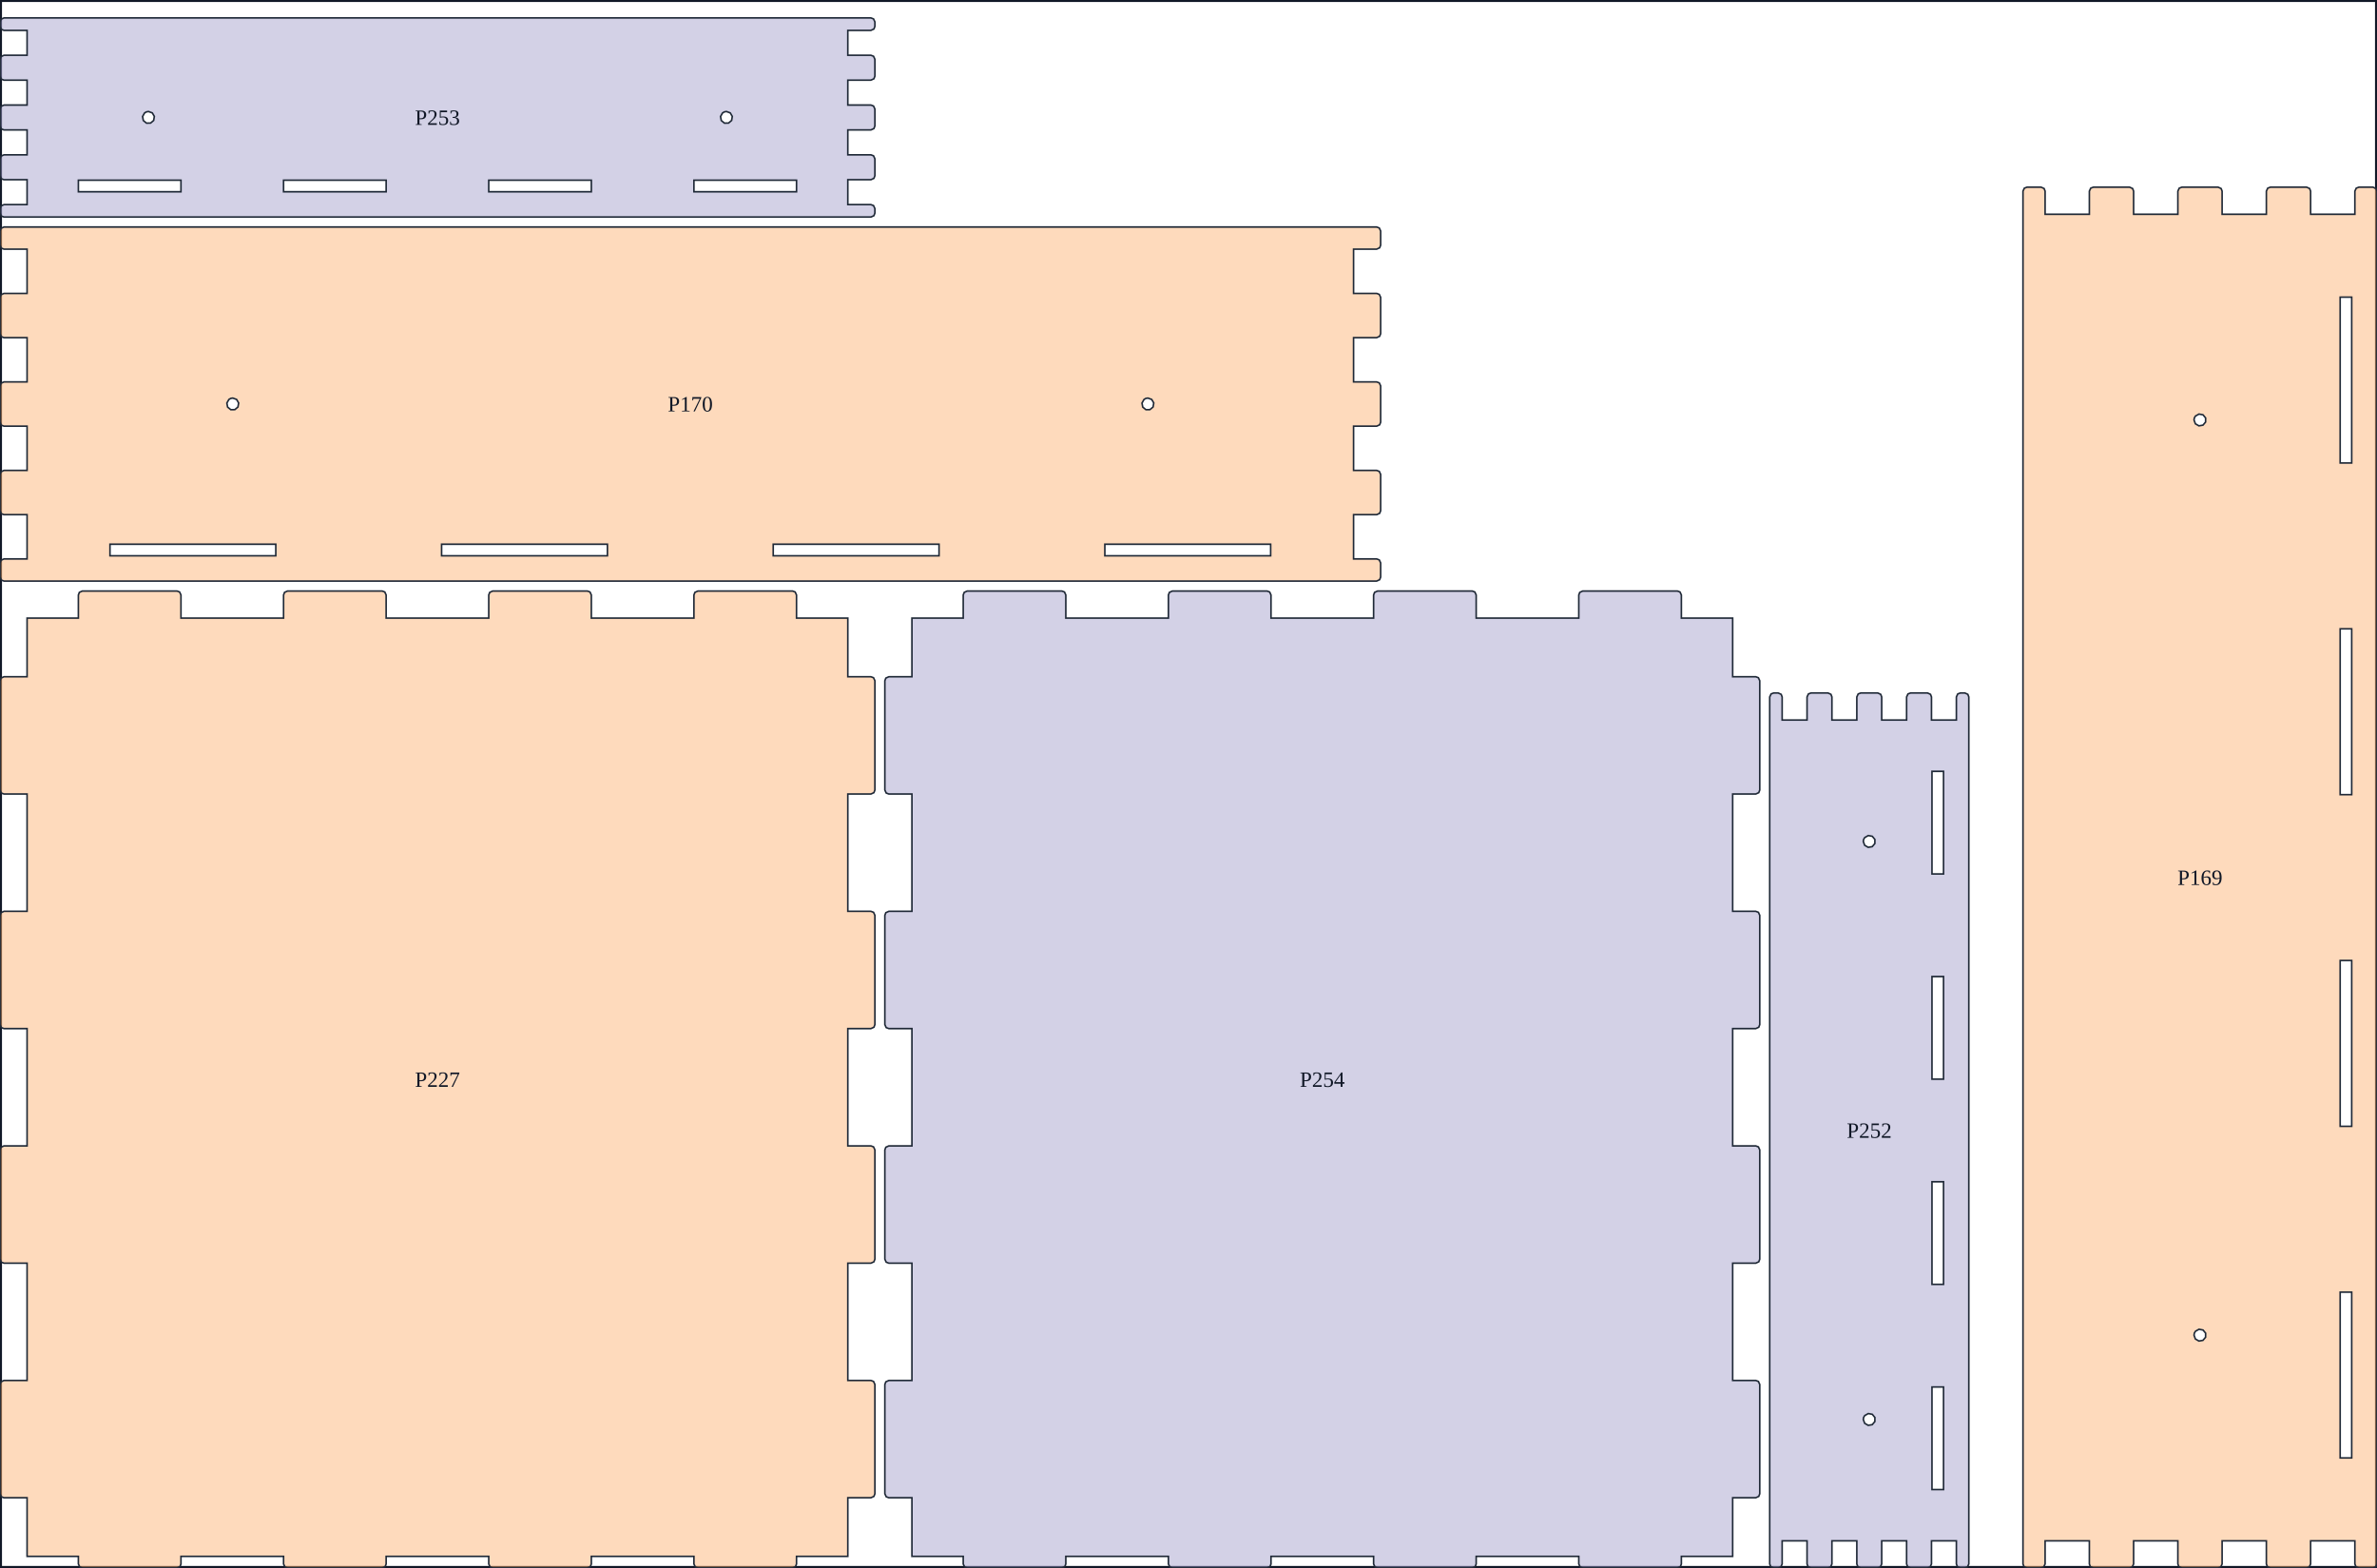
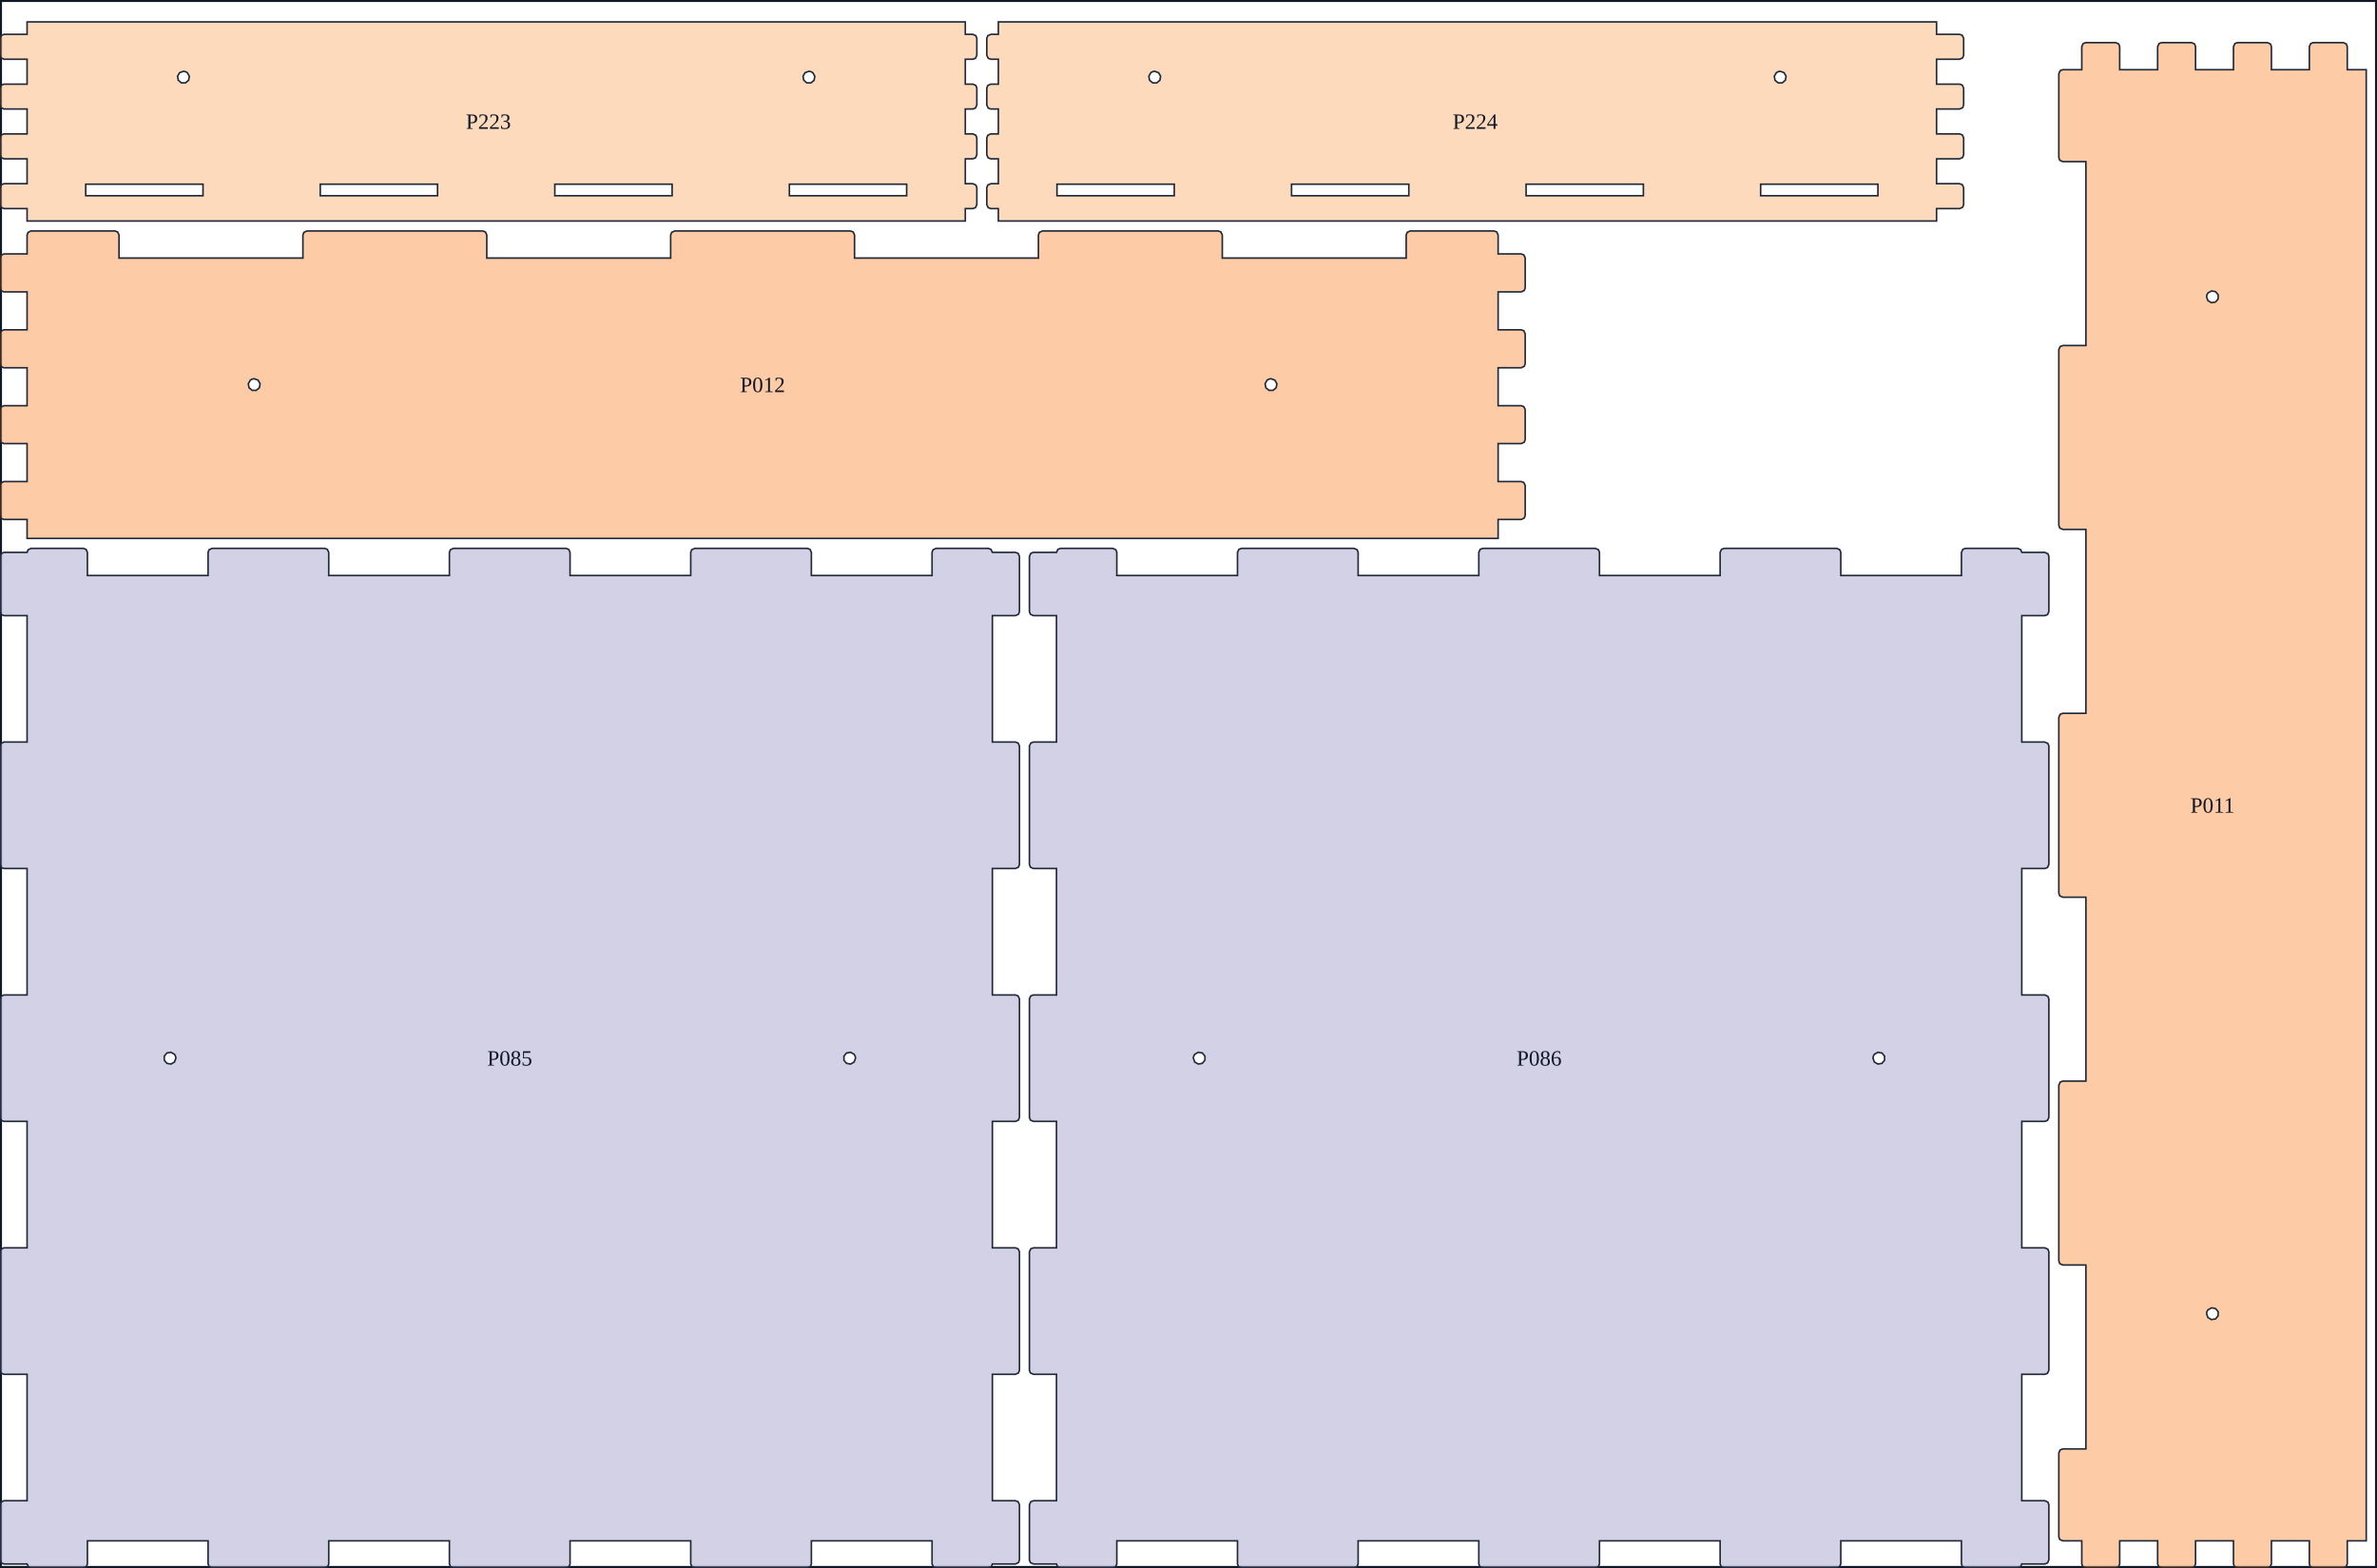
<svg xmlns="http://www.w3.org/2000/svg" width="1193.8mm" height="787.4mm" viewBox="0 0 1193.8 787.4">
  <rect width="1193.8" height="787.4" fill="white" stroke="#111827" stroke-width="2" />
  <g transform="translate(0 787.4) scale(1 -1)">
-     <path d="M 348.512 477.000 L 296.987 477.000 L 296.987 488.600 L 296.303 490.106 L 294.987 490.600 L 247.462 490.600 L 245.956 489.916 L 245.462 488.600 L 245.462 477.000 L 193.937 477.000 L 193.937 488.600 L 193.253 490.106 L 191.937 490.600 L 144.412 490.600 L 142.906 489.916 L 142.412 488.600 L 142.412 477.000 L 90.887 477.000 L 90.887 488.600 L 90.203 490.106 L 88.887 490.600 L 41.362 490.600 L 39.856 489.916 L 39.362 488.600 L 39.362 477.000 L 13.600 477.000 L 13.600 447.550 L 2.000 447.550 L 0.494 446.866 L 0.000 445.550 L 0.000 390.650 L 0.684 389.144 L 2.000 388.650 L 13.600 388.650 L 13.600 329.750 L 2.000 329.750 L 0.494 329.066 L 0.000 327.750 L 0.000 272.850 L 0.684 271.344 L 2.000 270.850 L 13.600 270.850 L 13.600 211.950 L 2.000 211.950 L 0.494 211.266 L 0.000 209.950 L 0.000 155.050 L 0.684 153.544 L 2.000 153.050 L 13.600 153.050 L 13.600 94.150 L 2.000 94.150 L 0.494 93.466 L 0.000 92.150 L 0.000 37.250 L 0.684 35.744 L 2.000 35.250 L 13.600 35.250 L 13.600 5.800 L 39.362 5.800 L 39.362 2.000 L 40.047 0.494 L 41.362 0.000 L 88.887 0.000 L 90.394 0.684 L 90.887 2.000 L 90.887 5.800 L 142.412 5.800 L 142.412 2.000 L 143.097 0.494 L 144.412 0.000 L 191.937 0.000 L 193.444 0.684 L 193.937 2.000 L 193.937 5.800 L 245.462 5.800 L 245.462 2.000 L 246.147 0.494 L 247.462 0.000 L 294.987 0.000 L 296.494 0.684 L 296.987 2.000 L 296.987 5.800 L 348.512 5.800 L 348.512 2.000 L 349.197 0.494 L 350.512 0.000 L 398.037 0.000 L 399.544 0.684 L 400.037 2.000 L 400.037 5.800 L 425.800 5.800 L 425.800 35.250 L 437.400 35.250 L 438.906 35.934 L 439.400 37.250 L 439.400 92.150 L 438.716 93.656 L 437.400 94.150 L 425.800 94.150 L 425.800 153.050 L 437.400 153.050 L 438.906 153.734 L 439.400 155.050 L 439.400 209.950 L 438.716 211.456 L 437.400 211.950 L 425.800 211.950 L 425.800 270.850 L 437.400 270.850 L 438.906 271.534 L 439.400 272.850 L 439.400 327.750 L 438.716 329.256 L 437.400 329.750 L 425.800 329.750 L 425.800 388.650 L 437.400 388.650 L 438.906 389.334 L 439.400 390.650 L 439.400 445.550 L 438.716 447.056 L 437.400 447.550 L 425.800 447.550 L 425.800 477.000 L 400.037 477.000 L 400.037 488.600 L 399.353 490.106 L 398.037 490.600 L 350.512 490.600 L 349.006 489.916 L 348.512 488.600 L 348.512 477.000 Z" fill="#fdae6b" fill-opacity="0.45" fill-rule="evenodd" stroke="#1f2937" stroke-width="0.8" />
-     <path d="M 792.912 477.000 L 741.387 477.000 L 741.387 488.600 L 740.703 490.106 L 739.387 490.600 L 691.862 490.600 L 690.356 489.916 L 689.862 488.600 L 689.862 477.000 L 638.337 477.000 L 638.337 488.600 L 637.653 490.106 L 636.337 490.600 L 588.812 490.600 L 587.306 489.916 L 586.812 488.600 L 586.812 477.000 L 535.287 477.000 L 535.287 488.600 L 534.603 490.106 L 533.287 490.600 L 485.762 490.600 L 484.256 489.916 L 483.762 488.600 L 483.762 477.000 L 458.000 477.000 L 458.000 447.550 L 446.400 447.550 L 444.894 446.866 L 444.400 445.550 L 444.400 390.650 L 445.084 389.144 L 446.400 388.650 L 458.000 388.650 L 458.000 329.750 L 446.400 329.750 L 444.894 329.066 L 444.400 327.750 L 444.400 272.850 L 445.084 271.344 L 446.400 270.850 L 458.000 270.850 L 458.000 211.950 L 446.400 211.950 L 444.894 211.266 L 444.400 209.950 L 444.400 155.050 L 445.084 153.544 L 446.400 153.050 L 458.000 153.050 L 458.000 94.150 L 446.400 94.150 L 444.894 93.466 L 444.400 92.150 L 444.400 37.250 L 445.084 35.744 L 446.400 35.250 L 458.000 35.250 L 458.000 5.800 L 483.762 5.800 L 483.762 2.000 L 484.447 0.494 L 485.762 0.000 L 533.287 0.000 L 534.794 0.684 L 535.287 2.000 L 535.287 5.800 L 586.812 5.800 L 586.812 2.000 L 587.497 0.494 L 588.812 0.000 L 636.337 0.000 L 637.844 0.684 L 638.337 2.000 L 638.337 5.800 L 689.862 5.800 L 689.862 2.000 L 690.547 0.494 L 691.862 0.000 L 739.387 0.000 L 740.894 0.684 L 741.387 2.000 L 741.387 5.800 L 792.912 5.800 L 792.912 2.000 L 793.597 0.494 L 794.912 0.000 L 842.437 0.000 L 843.944 0.684 L 844.437 2.000 L 844.437 5.800 L 870.200 5.800 L 870.200 35.250 L 881.800 35.250 L 883.306 35.934 L 883.800 37.250 L 883.800 92.150 L 883.116 93.656 L 881.800 94.150 L 870.200 94.150 L 870.200 153.050 L 881.800 153.050 L 883.306 153.734 L 883.800 155.050 L 883.800 209.950 L 883.116 211.456 L 881.800 211.950 L 870.200 211.950 L 870.200 270.850 L 881.800 270.850 L 883.306 271.534 L 883.800 272.850 L 883.800 327.750 L 883.116 329.256 L 881.800 329.750 L 870.200 329.750 L 870.200 388.650 L 881.800 388.650 L 883.306 389.334 L 883.800 390.650 L 883.800 445.550 L 883.116 447.056 L 881.800 447.550 L 870.200 447.550 L 870.200 477.000 L 844.437 477.000 L 844.437 488.600 L 843.753 490.106 L 842.437 490.600 L 794.912 490.600 L 793.406 489.916 L 792.912 488.600 L 792.912 477.000 Z" fill="#9e9ac8" fill-opacity="0.45" fill-rule="evenodd" stroke="#1f2937" stroke-width="0.8" />
-     <path d="M 1184.688 693.400 L 1191.800 693.400 L 1193.376 692.631 L 1193.800 691.400 L 1193.800 2.000 L 1193.116 0.494 L 1191.800 0.000 L 1184.687 0.000 L 1183.181 0.684 L 1182.687 2.000 L 1182.687 13.600 L 1160.462 13.600 L 1160.462 2.000 L 1159.778 0.494 L 1158.462 0.000 L 1140.237 0.000 L 1138.731 0.684 L 1138.237 2.000 L 1138.237 13.600 L 1116.012 13.600 L 1116.012 2.000 L 1115.328 0.494 L 1114.012 0.000 L 1095.787 0.000 L 1094.281 0.684 L 1093.787 2.000 L 1093.787 13.600 L 1071.562 13.600 L 1071.562 2.000 L 1070.878 0.494 L 1069.562 0.000 L 1051.337 0.000 L 1049.831 0.684 L 1049.337 2.000 L 1049.337 13.600 L 1027.112 13.600 L 1027.112 2.000 L 1026.428 0.494 L 1025.112 0.000 L 1018.000 0.000 L 1016.494 0.684 L 1016.000 2.000 L 1016.000 691.400 L 1016.684 692.906 L 1018.000 693.400 L 1025.112 693.400 L 1026.619 692.716 L 1027.112 691.400 L 1027.112 679.800 L 1049.337 679.800 L 1049.337 691.400 L 1050.022 692.906 L 1051.337 693.400 L 1069.562 693.400 L 1071.069 692.716 L 1071.562 691.400 L 1071.562 679.800 L 1093.787 679.800 L 1093.787 691.400 L 1094.472 692.906 L 1095.787 693.400 L 1114.012 693.400 L 1115.519 692.716 L 1116.012 691.400 L 1116.012 679.800 L 1138.237 679.800 L 1138.237 691.400 L 1138.922 692.906 L 1140.237 693.400 L 1158.462 693.400 L 1159.969 692.716 L 1160.462 691.400 L 1160.462 679.800 L 1182.688 679.800 L 1182.688 691.400 L 1183.372 692.906 L 1184.688 693.400 Z M 1175.300 138.512 L 1175.300 55.237 L 1181.100 55.237 L 1181.100 138.512 L 1175.300 138.512 Z M 1175.300 305.062 L 1175.300 221.787 L 1181.100 221.787 L 1181.100 305.062 L 1175.300 305.062 Z M 1101.900 116.900 L 1102.598 114.976 L 1104.368 113.947 L 1106.386 114.294 L 1107.712 115.853 L 1107.728 117.900 L 1106.428 119.482 L 1104.417 119.861 L 1102.630 118.862 L 1102.088 117.947 L 1101.900 116.900 Z M 1175.300 471.612 L 1175.300 388.337 L 1181.100 388.337 L 1181.100 471.612 L 1175.300 471.612 Z M 1175.300 638.162 L 1175.300 554.887 L 1181.100 554.887 L 1181.100 638.162 L 1175.300 638.162 Z M 1101.900 576.500 L 1102.598 574.576 L 1104.368 573.547 L 1106.386 573.894 L 1107.712 575.453 L 1107.728 577.500 L 1106.428 579.082 L 1104.417 579.461 L 1102.630 578.462 L 1102.088 577.547 L 1101.900 576.500 Z" fill="#fdae6b" fill-opacity="0.45" fill-rule="evenodd" stroke="#1f2937" stroke-width="0.8" />
-     <path d="M 2.000 528.938 L 13.600 528.938 L 13.600 506.713 L 2.000 506.713 L 0.494 506.028 L 0.000 504.713 L 0.000 497.600 L 0.684 496.094 L 2.000 495.600 L 691.400 495.600 L 692.906 496.284 L 693.400 497.600 L 693.400 504.713 L 692.716 506.219 L 691.400 506.713 L 679.800 506.713 L 679.800 528.938 L 691.400 528.938 L 692.906 529.622 L 693.400 530.938 L 693.400 549.163 L 692.716 550.669 L 691.400 551.163 L 679.800 551.163 L 679.800 573.388 L 691.400 573.388 L 692.906 574.072 L 693.400 575.388 L 693.400 593.612 L 692.716 595.119 L 691.400 595.613 L 679.800 595.613 L 679.800 617.838 L 691.400 617.838 L 692.906 618.522 L 693.400 619.838 L 693.400 638.062 L 692.716 639.569 L 691.400 640.063 L 679.800 640.062 L 679.800 662.288 L 691.400 662.288 L 692.906 662.972 L 693.400 664.288 L 693.400 671.400 L 692.716 672.906 L 691.400 673.400 L 2.000 673.400 L 0.494 672.716 L 0.000 671.400 L 0.000 664.288 L 0.684 662.781 L 2.000 662.288 L 13.600 662.288 L 13.600 640.062 L 2.000 640.062 L 0.494 639.378 L 0.000 638.062 L 0.000 619.838 L 0.684 618.331 L 2.000 617.838 L 13.600 617.838 L 13.600 595.613 L 2.000 595.612 L 0.494 594.928 L 0.000 593.612 L 0.000 575.388 L 0.684 573.881 L 2.000 573.388 L 13.600 573.388 L 13.600 551.163 L 2.000 551.163 L 0.494 550.478 L 0.000 549.163 L 0.000 530.938 L 0.684 529.431 L 2.000 528.938 Z M 638.162 508.300 L 554.888 508.300 L 554.888 514.100 L 638.162 514.100 L 638.162 508.300 Z M 471.612 508.300 L 388.337 508.300 L 388.337 514.100 L 471.612 514.100 L 471.612 508.300 Z M 576.500 587.500 L 578.424 586.802 L 579.453 585.032 L 579.106 583.014 L 577.547 581.688 L 575.500 581.672 L 573.918 582.972 L 573.539 584.983 L 574.538 586.770 L 575.453 587.312 L 576.500 587.500 Z M 305.062 508.300 L 221.788 508.300 L 221.788 514.100 L 305.062 514.100 L 305.062 508.300 Z M 138.513 508.300 L 55.238 508.300 L 55.238 514.100 L 138.513 514.100 L 138.513 508.300 Z M 116.900 587.500 L 118.824 586.802 L 119.853 585.032 L 119.506 583.014 L 117.947 581.688 L 115.900 581.672 L 114.318 582.972 L 113.939 584.983 L 114.938 586.770 L 115.853 587.312 L 116.900 587.500 Z" fill="#fdae6b" fill-opacity="0.45" fill-rule="evenodd" stroke="#1f2937" stroke-width="0.8" />
-     <path d="M 986.800 0.000 L 984.550 0.000 L 983.044 0.684 L 982.550 2.000 L 982.550 13.600 L 970.050 13.600 L 970.050 2.000 L 969.366 0.494 L 968.050 0.000 L 959.550 0.000 L 958.044 0.684 L 957.550 2.000 L 957.550 13.600 L 945.050 13.600 L 945.050 2.000 L 944.366 0.494 L 943.050 0.000 L 934.550 0.000 L 933.044 0.684 L 932.550 2.000 L 932.550 13.600 L 920.050 13.600 L 920.050 2.000 L 919.366 0.494 L 918.050 0.000 L 909.550 0.000 L 908.044 0.684 L 907.550 2.000 L 907.550 13.600 L 895.050 13.600 L 895.050 2.000 L 894.366 0.494 L 893.050 0.000 L 890.800 0.000 L 889.294 0.684 L 888.800 2.000 L 888.800 437.400 L 889.484 438.906 L 890.800 439.400 L 893.050 439.400 L 894.556 438.716 L 895.050 437.400 L 895.050 425.800 L 907.550 425.800 L 907.550 437.400 L 908.234 438.906 L 909.550 439.400 L 918.050 439.400 L 919.556 438.716 L 920.050 437.400 L 920.050 425.800 L 932.550 425.800 L 932.550 437.400 L 933.234 438.906 L 934.550 439.400 L 943.050 439.400 L 944.556 438.716 L 945.050 437.400 L 945.050 425.800 L 957.550 425.800 L 957.550 437.400 L 958.234 438.906 L 959.550 439.400 L 968.050 439.400 L 969.556 438.716 L 970.050 437.400 L 970.050 425.800 L 982.550 425.800 L 982.550 437.400 L 983.234 438.906 L 984.550 439.400 L 986.800 439.400 L 988.306 438.716 L 988.800 437.400 L 988.800 2.000 L 988.116 0.494 L 986.800 0.000 Z M 970.300 90.887 L 970.300 39.362 L 976.100 39.362 L 976.100 90.887 L 970.300 90.887 Z M 970.300 193.938 L 970.300 142.412 L 976.100 142.412 L 976.100 193.938 L 970.300 193.938 Z M 935.800 74.567 L 936.498 72.642 L 938.268 71.614 L 940.286 71.960 L 941.612 73.520 L 941.628 75.567 L 940.328 77.148 L 938.317 77.527 L 936.530 76.528 L 935.988 75.613 L 935.800 74.567 Z M 970.300 296.987 L 970.300 245.462 L 976.100 245.462 L 976.100 296.987 L 970.300 296.987 Z M 970.300 400.037 L 970.300 348.512 L 976.100 348.512 L 976.100 400.037 L 970.300 400.037 Z M 935.800 364.833 L 936.498 362.909 L 938.268 361.881 L 940.286 362.227 L 941.612 363.787 L 941.628 365.834 L 940.328 367.415 L 938.317 367.794 L 936.530 366.795 L 935.988 365.880 L 935.800 364.833 Z" fill="#9e9ac8" fill-opacity="0.45" fill-rule="evenodd" stroke="#1f2937" stroke-width="0.8" />
-     <path d="M 439.400 680.400 L 439.400 682.650 L 438.716 684.156 L 437.400 684.650 L 425.800 684.650 L 425.800 697.150 L 437.400 697.150 L 438.906 697.834 L 439.400 699.150 L 439.400 707.650 L 438.716 709.156 L 437.400 709.650 L 425.800 709.650 L 425.800 722.150 L 437.400 722.150 L 438.906 722.834 L 439.400 724.150 L 439.400 732.650 L 438.716 734.156 L 437.400 734.650 L 425.800 734.650 L 425.800 747.150 L 437.400 747.150 L 438.906 747.834 L 439.400 749.150 L 439.400 757.650 L 438.716 759.156 L 437.400 759.650 L 425.800 759.650 L 425.800 772.150 L 437.400 772.150 L 438.906 772.834 L 439.400 774.150 L 439.400 776.400 L 438.716 777.906 L 437.400 778.400 L 2.000 778.400 L 0.494 777.716 L 0.000 776.400 L 0.000 774.150 L 0.684 772.644 L 2.000 772.150 L 13.600 772.150 L 13.600 759.650 L 2.000 759.650 L 0.494 758.966 L 0.000 757.650 L 0.000 749.150 L 0.684 747.644 L 2.000 747.150 L 13.600 747.150 L 13.600 734.650 L 2.000 734.650 L 0.494 733.966 L 0.000 732.650 L 0.000 724.150 L 0.684 722.644 L 2.000 722.150 L 13.600 722.150 L 13.600 709.650 L 2.000 709.650 L 0.494 708.966 L 0.000 707.650 L 0.000 699.150 L 0.684 697.644 L 2.000 697.150 L 13.600 697.150 L 13.600 684.650 L 2.000 684.650 L 0.494 683.966 L 0.000 682.650 L 0.000 680.400 L 0.684 678.894 L 2.000 678.400 L 437.400 678.400 L 438.906 679.084 L 439.400 680.400 Z M 348.513 696.900 L 400.038 696.900 L 400.038 691.100 L 348.513 691.100 L 348.513 696.900 Z M 245.463 696.900 L 296.988 696.900 L 296.988 691.100 L 245.463 691.100 L 245.463 696.900 Z M 364.833 731.400 L 366.758 730.702 L 367.786 728.932 L 367.440 726.914 L 365.880 725.588 L 363.833 725.572 L 362.252 726.872 L 361.873 728.883 L 362.872 730.670 L 363.787 731.212 L 364.833 731.400 Z M 142.413 696.900 L 193.938 696.900 L 193.938 691.100 L 142.413 691.100 L 142.413 696.900 Z M 39.363 696.900 L 90.888 696.900 L 90.888 691.100 L 39.363 691.100 L 39.363 696.900 Z M 74.567 731.400 L 76.491 730.702 L 77.519 728.932 L 77.173 726.914 L 75.613 725.588 L 73.566 725.572 L 71.985 726.872 L 71.606 728.883 L 72.605 730.670 L 73.520 731.212 L 74.567 731.400 Z" fill="#9e9ac8" fill-opacity="0.45" fill-rule="evenodd" stroke="#1f2937" stroke-width="0.8" />
+     <path d="M 468.100 13.600 L 468.100 2.000 L 468.784 0.494 L 470.100 0.000 L 496.400 0.000 L 497.906 0.684 L 498.400 2.000 L 510.000 2.000 L 511.506 2.684 L 512.000 4.000 L 512.000 31.750 L 511.316 33.256 L 510.000 33.750 L 498.400 33.750 L 498.400 97.250 L 510.000 97.250 L 511.506 97.934 L 512.000 99.250 L 512.000 158.750 L 511.316 160.256 L 510.000 160.750 L 498.400 160.750 L 498.400 224.250 L 510.000 224.250 L 511.506 224.934 L 512.000 226.250 L 512.000 285.750 L 511.316 287.256 L 510.000 287.750 L 498.400 287.750 L 498.400 351.250 L 510.000 351.250 L 511.506 351.934 L 512.000 353.250 L 512.000 412.750 L 511.316 414.256 L 510.000 414.750 L 498.400 414.750 L 498.400 478.250 L 510.000 478.250 L 511.506 478.934 L 512.000 480.250 L 512.000 508.000 L 511.316 509.506 L 510.000 510.000 L 498.400 510.000 L 497.716 511.506 L 496.400 512.000 L 470.100 512.000 L 468.594 511.316 L 468.100 510.000 L 468.100 498.400 L 407.500 498.400 L 407.500 510.000 L 406.816 511.506 L 405.500 512.000 L 348.900 512.000 L 347.394 511.316 L 346.900 510.000 L 346.900 498.400 L 286.300 498.400 L 286.300 510.000 L 285.616 511.506 L 284.300 512.000 L 227.700 512.000 L 226.194 511.316 L 225.700 510.000 L 225.700 498.400 L 165.100 498.400 L 165.100 510.000 L 164.416 511.506 L 163.100 512.000 L 106.500 512.000 L 104.994 511.316 L 104.500 510.000 L 104.500 498.400 L 43.900 498.400 L 43.900 510.000 L 43.216 511.506 L 41.900 512.000 L 15.600 512.000 L 14.094 511.316 L 13.600 510.000 L 2.000 510.000 L 0.494 509.316 L 0.000 508.000 L 0.000 480.250 L 0.684 478.744 L 2.000 478.250 L 13.600 478.250 L 13.600 414.750 L 2.000 414.750 L 0.494 414.066 L 0.000 412.750 L 0.000 353.250 L 0.684 351.744 L 2.000 351.250 L 13.600 351.250 L 13.600 287.750 L 2.000 287.750 L 0.494 287.066 L 0.000 285.750 L 0.000 226.250 L 0.684 224.744 L 2.000 224.250 L 13.600 224.250 L 13.600 160.750 L 2.000 160.750 L 0.494 160.066 L 0.000 158.750 L 0.000 99.250 L 0.684 97.744 L 2.000 97.250 L 13.600 97.250 L 13.600 33.750 L 2.000 33.750 L 0.494 33.066 L 0.000 31.750 L 0.000 4.000 L 0.684 2.494 L 2.000 2.000 L 13.600 2.000 L 14.284 0.494 L 15.600 0.000 L 41.900 0.000 L 43.406 0.684 L 43.900 2.000 L 43.900 13.600 L 104.500 13.600 L 104.500 2.000 L 105.184 0.494 L 106.500 0.000 L 163.100 0.000 L 164.606 0.684 L 165.100 2.000 L 165.100 13.600 L 225.700 13.600 L 225.700 2.000 L 226.384 0.494 L 227.700 0.000 L 284.300 0.000 L 285.806 0.684 L 286.300 2.000 L 286.300 13.600 L 346.900 13.600 L 346.900 2.000 L 347.584 0.494 L 348.900 0.000 L 405.500 0.000 L 407.006 0.684 L 407.500 2.000 L 407.500 13.600 L 468.100 13.600 Z M 88.333 256.000 L 87.635 254.076 L 85.865 253.047 L 83.848 253.394 L 82.522 254.953 L 82.505 257.000 L 83.805 258.582 L 85.817 258.961 L 87.603 257.962 L 88.145 257.047 L 88.333 256.000 Z M 429.667 256.000 L 428.968 254.076 L 427.198 253.047 L 425.181 253.394 L 423.855 254.953 L 423.838 257.000 L 425.138 258.582 L 427.150 258.961 L 428.936 257.962 L 429.478 257.047 L 429.667 256.000 Z" fill="#9e9ac8" fill-opacity="0.45" fill-rule="evenodd" stroke="#1f2937" stroke-width="0.8" />
+     <path d="M 560.900 13.600 L 560.900 2.000 L 560.216 0.494 L 558.900 0.000 L 532.600 0.000 L 531.094 0.684 L 530.600 2.000 L 519.000 2.000 L 517.494 2.684 L 517.000 4.000 L 517.000 31.750 L 517.684 33.256 L 519.000 33.750 L 530.600 33.750 L 530.600 97.250 L 519.000 97.250 L 517.494 97.934 L 517.000 99.250 L 517.000 158.750 L 517.684 160.256 L 519.000 160.750 L 530.600 160.750 L 530.600 224.250 L 519.000 224.250 L 517.494 224.934 L 517.000 226.250 L 517.000 285.750 L 517.684 287.256 L 519.000 287.750 L 530.600 287.750 L 530.600 351.250 L 519.000 351.250 L 517.494 351.934 L 517.000 353.250 L 517.000 412.750 L 517.684 414.256 L 519.000 414.750 L 530.600 414.750 L 530.600 478.250 L 519.000 478.250 L 517.494 478.934 L 517.000 480.250 L 517.000 508.000 L 517.684 509.506 L 519.000 510.000 L 530.600 510.000 L 531.284 511.506 L 532.600 512.000 L 558.900 512.000 L 560.406 511.316 L 560.900 510.000 L 560.900 498.400 L 621.500 498.400 L 621.500 510.000 L 622.184 511.506 L 623.500 512.000 L 680.100 512.000 L 681.606 511.316 L 682.100 510.000 L 682.100 498.400 L 742.700 498.400 L 742.700 510.000 L 743.384 511.506 L 744.700 512.000 L 801.300 512.000 L 802.806 511.316 L 803.300 510.000 L 803.300 498.400 L 863.900 498.400 L 863.900 510.000 L 864.584 511.506 L 865.900 512.000 L 922.500 512.000 L 924.006 511.316 L 924.500 510.000 L 924.500 498.400 L 985.100 498.400 L 985.100 510.000 L 985.784 511.506 L 987.100 512.000 L 1013.400 512.000 L 1014.906 511.316 L 1015.400 510.000 L 1027.000 510.000 L 1028.506 509.316 L 1029.000 508.000 L 1029.000 480.250 L 1028.316 478.744 L 1027.000 478.250 L 1015.400 478.250 L 1015.400 414.750 L 1027.000 414.750 L 1028.506 414.066 L 1029.000 412.750 L 1029.000 353.250 L 1028.316 351.744 L 1027.000 351.250 L 1015.400 351.250 L 1015.400 287.750 L 1027.000 287.750 L 1028.506 287.066 L 1029.000 285.750 L 1029.000 226.250 L 1028.316 224.744 L 1027.000 224.250 L 1015.400 224.250 L 1015.400 160.750 L 1027.000 160.750 L 1028.506 160.066 L 1029.000 158.750 L 1029.000 99.250 L 1028.316 97.744 L 1027.000 97.250 L 1015.400 97.250 L 1015.400 33.750 L 1027.000 33.750 L 1028.506 33.066 L 1029.000 31.750 L 1029.000 4.000 L 1028.316 2.494 L 1027.000 2.000 L 1015.400 2.000 L 1014.716 0.494 L 1013.400 0.000 L 987.100 0.000 L 985.594 0.684 L 985.100 2.000 L 985.100 13.600 L 924.500 13.600 L 924.500 2.000 L 923.816 0.494 L 922.500 0.000 L 865.900 0.000 L 864.394 0.684 L 863.900 2.000 L 863.900 13.600 L 803.300 13.600 L 803.300 2.000 L 802.616 0.494 L 801.300 0.000 L 744.700 0.000 L 743.194 0.684 L 742.700 2.000 L 742.700 13.600 L 682.100 13.600 L 682.100 2.000 L 681.416 0.494 L 680.100 0.000 L 623.500 0.000 L 621.994 0.684 L 621.500 2.000 L 621.500 13.600 L 560.900 13.600 Z M 940.667 256.000 L 941.365 254.076 L 943.135 253.047 L 945.152 253.394 L 946.478 254.953 L 946.495 257.000 L 945.195 258.582 L 943.183 258.961 L 941.397 257.962 L 940.855 257.047 L 940.667 256.000 Z M 599.333 256.000 L 600.032 254.076 L 601.802 253.047 L 603.819 253.394 L 605.145 254.953 L 605.162 257.000 L 603.862 258.582 L 601.850 258.961 L 600.064 257.962 L 599.522 257.047 L 599.333 256.000 Z" fill="#9e9ac8" fill-opacity="0.45" fill-rule="evenodd" stroke="#1f2937" stroke-width="0.8" />
+     <path d="M 1036.000 13.600 L 1034.494 14.284 L 1034.000 15.600 L 1034.000 57.775 L 1034.684 59.281 L 1036.000 59.775 L 1047.600 59.775 L 1047.600 152.125 L 1036.000 152.125 L 1034.494 152.809 L 1034.000 154.125 L 1034.000 242.475 L 1034.684 243.981 L 1036.000 244.475 L 1047.600 244.475 L 1047.600 336.825 L 1036.000 336.825 L 1034.494 337.509 L 1034.000 338.825 L 1034.000 427.175 L 1034.684 428.681 L 1036.000 429.175 L 1047.600 429.175 L 1047.600 521.525 L 1036.000 521.525 L 1034.494 522.209 L 1034.000 523.525 L 1034.000 611.875 L 1034.684 613.381 L 1036.000 613.875 L 1047.600 613.875 L 1047.600 706.225 L 1036.000 706.225 L 1034.494 706.909 L 1034.000 708.225 L 1034.000 750.400 L 1034.684 751.906 L 1036.000 752.400 L 1045.525 752.400 L 1045.525 764.000 L 1046.209 765.506 L 1047.525 766.000 L 1062.575 766.000 L 1064.081 765.316 L 1064.575 764.000 L 1064.575 752.400 L 1083.625 752.400 L 1083.625 764.000 L 1084.309 765.506 L 1085.625 766.000 L 1100.675 766.000 L 1102.181 765.316 L 1102.675 764.000 L 1102.675 752.400 L 1121.725 752.400 L 1121.725 764.000 L 1122.409 765.506 L 1123.725 766.000 L 1138.775 766.000 L 1140.281 765.316 L 1140.775 764.000 L 1140.775 752.400 L 1159.825 752.400 L 1159.825 764.000 L 1160.509 765.506 L 1161.825 766.000 L 1176.875 766.000 L 1178.381 765.316 L 1178.875 764.000 L 1178.875 752.400 L 1188.400 752.400 L 1188.400 13.600 L 1178.875 13.600 L 1178.875 2.000 L 1178.191 0.494 L 1176.875 0.000 L 1161.825 -0.000 L 1160.319 0.684 L 1159.825 2.000 L 1159.825 13.600 L 1140.775 13.600 L 1140.775 2.000 L 1140.091 0.494 L 1138.775 0.000 L 1123.725 -0.000 L 1122.219 0.684 L 1121.725 2.000 L 1121.725 13.600 L 1102.675 13.600 L 1102.675 2.000 L 1101.991 0.494 L 1100.675 0.000 L 1085.625 -0.000 L 1084.119 0.684 L 1083.625 2.000 L 1083.625 13.600 L 1064.575 13.600 L 1064.575 2.000 L 1063.891 0.494 L 1062.575 0.000 L 1047.525 -0.000 L 1046.019 0.684 L 1045.525 2.000 L 1045.525 13.600 L 1036.000 13.600 Z M 1108.200 127.667 L 1108.898 125.742 L 1110.668 124.714 L 1112.686 125.060 L 1114.012 126.620 L 1114.028 128.667 L 1112.728 130.248 L 1110.717 130.627 L 1108.930 129.628 L 1108.388 128.713 L 1108.200 127.667 Z M 1108.200 638.333 L 1108.898 636.409 L 1110.668 635.381 L 1112.686 635.727 L 1114.012 637.287 L 1114.028 639.334 L 1112.728 640.915 L 1110.717 641.294 L 1108.930 640.295 L 1108.388 639.380 L 1108.200 638.333 Z" fill="#fd8d3c" fill-opacity="0.45" fill-rule="evenodd" stroke="#1f2937" stroke-width="0.8" />
+     <path d="M 752.400 669.400 L 751.716 670.906 L 750.400 671.400 L 708.225 671.400 L 706.719 670.716 L 706.225 669.400 L 706.225 657.800 L 613.875 657.800 L 613.875 669.400 L 613.191 670.906 L 611.875 671.400 L 523.525 671.400 L 522.019 670.716 L 521.525 669.400 L 521.525 657.800 L 429.175 657.800 L 429.175 669.400 L 428.491 670.906 L 427.175 671.400 L 338.825 671.400 L 337.319 670.716 L 336.825 669.400 L 336.825 657.800 L 244.475 657.800 L 244.475 669.400 L 243.791 670.906 L 242.475 671.400 L 154.125 671.400 L 152.619 670.716 L 152.125 669.400 L 152.125 657.800 L 59.775 657.800 L 59.775 669.400 L 59.091 670.906 L 57.775 671.400 L 15.600 671.400 L 14.094 670.716 L 13.600 669.400 L 13.600 659.875 L 2.000 659.875 L 0.494 659.191 L 0.000 657.875 L 0.000 642.825 L 0.684 641.319 L 2.000 640.825 L 13.600 640.825 L 13.600 621.775 L 2.000 621.775 L 0.494 621.091 L 0.000 619.775 L 0.000 604.725 L 0.684 603.219 L 2.000 602.725 L 13.600 602.725 L 13.600 583.675 L 2.000 583.675 L 0.494 582.991 L 0.000 581.675 L 0.000 566.625 L 0.684 565.119 L 2.000 564.625 L 13.600 564.625 L 13.600 545.575 L 2.000 545.575 L 0.494 544.891 L 0.000 543.575 L 0.000 528.525 L 0.684 527.019 L 2.000 526.525 L 13.600 526.525 L 13.600 517.000 L 752.400 517.000 L 752.400 526.525 L 764.000 526.525 L 765.506 527.209 L 766.000 528.525 L 766.000 543.575 L 765.316 545.081 L 764.000 545.575 L 752.400 545.575 L 752.400 564.625 L 764.000 564.625 L 765.506 565.309 L 766.000 566.625 L 766.000 581.675 L 765.316 583.181 L 764.000 583.675 L 752.400 583.675 L 752.400 602.725 L 764.000 602.725 L 765.506 603.409 L 766.000 604.725 L 766.000 619.775 L 765.316 621.281 L 764.000 621.775 L 752.400 621.775 L 752.400 640.825 L 764.000 640.825 L 765.506 641.509 L 766.000 642.825 L 766.000 657.875 L 765.316 659.381 L 764.000 659.875 L 752.400 659.875 L 752.400 669.400 Z M 638.333 597.200 L 640.258 596.502 L 641.286 594.732 L 640.940 592.714 L 639.380 591.388 L 637.333 591.372 L 635.752 592.672 L 635.373 594.683 L 636.372 596.470 L 637.287 597.012 L 638.333 597.200 Z M 127.667 597.200 L 129.591 596.502 L 130.619 594.732 L 130.273 592.714 L 128.713 591.388 L 126.666 591.372 L 125.085 592.672 L 124.706 594.683 L 125.705 596.470 L 126.620 597.012 L 127.667 597.200 Z" fill="#fd8d3c" fill-opacity="0.45" fill-rule="evenodd" stroke="#1f2937" stroke-width="0.8" />
+     <path d="M 488.600 757.650 L 484.800 757.650 L 484.800 745.150 L 488.600 745.150 L 490.106 744.466 L 490.600 743.150 L 490.600 734.650 L 489.916 733.144 L 488.600 732.650 L 484.800 732.650 L 484.800 720.150 L 488.600 720.150 L 490.106 719.466 L 490.600 718.150 L 490.600 709.650 L 489.916 708.144 L 488.600 707.650 L 484.800 707.650 L 484.800 695.150 L 488.600 695.150 L 490.106 694.466 L 490.600 693.150 L 490.600 684.650 L 489.916 683.144 L 488.600 682.650 L 484.800 682.650 L 484.800 676.400 L 13.600 676.400 L 13.600 682.650 L 2.000 682.650 L 0.494 683.334 L 0.000 684.650 L 0.000 693.150 L 0.684 694.656 L 2.000 695.150 L 13.600 695.150 L 13.600 707.650 L 2.000 707.650 L 0.494 708.334 L 0.000 709.650 L 0.000 718.150 L 0.684 719.656 L 2.000 720.150 L 13.600 720.150 L 13.600 732.650 L 2.000 732.650 L 0.494 733.334 L 0.000 734.650 L 0.000 743.150 L 0.684 744.656 L 2.000 745.150 L 13.600 745.150 L 13.600 757.650 L 2.000 757.650 L 0.494 758.334 L 0.000 759.650 L 0.000 768.150 L 0.684 769.656 L 2.000 770.150 L 13.600 770.150 L 13.600 776.400 L 484.800 776.400 L 484.800 770.150 L 488.600 770.150 L 490.106 769.466 L 490.600 768.150 L 490.600 759.650 L 489.916 758.144 L 488.600 757.650 Z M 43.050 689.100 L 101.950 689.100 L 101.950 694.900 L 43.050 694.900 L 43.050 689.100 Z M 160.850 689.100 L 219.750 689.100 L 219.750 694.900 L 160.850 694.900 L 160.850 689.100 Z M 92.133 751.600 L 90.209 750.902 L 89.181 749.132 L 89.527 747.114 L 91.087 745.788 L 93.134 745.772 L 94.715 747.072 L 95.094 749.083 L 94.095 750.870 L 93.180 751.412 L 92.133 751.600 Z M 278.650 689.100 L 337.550 689.100 L 337.550 694.900 L 278.650 694.900 L 278.650 689.100 Z M 396.450 689.100 L 455.350 689.100 L 455.350 694.900 L 396.450 694.900 L 396.450 689.100 Z M 406.267 751.600 L 404.342 750.902 L 403.314 749.132 L 403.660 747.114 L 405.220 745.788 L 407.267 745.772 L 408.848 747.072 L 409.227 749.083 L 408.228 750.870 L 407.313 751.412 L 406.267 751.600 Z" fill="#fdae6b" fill-opacity="0.45" fill-rule="evenodd" stroke="#1f2937" stroke-width="0.8" />
+     <path d="M 497.600 757.650 L 501.400 757.650 L 501.400 745.150 L 497.600 745.150 L 496.094 744.466 L 495.600 743.150 L 495.600 734.650 L 496.284 733.144 L 497.600 732.650 L 501.400 732.650 L 501.400 720.150 L 497.600 720.150 L 496.094 719.466 L 495.600 718.150 L 495.600 709.650 L 496.284 708.144 L 497.600 707.650 L 501.400 707.650 L 501.400 695.150 L 497.600 695.150 L 496.094 694.466 L 495.600 693.150 L 495.600 684.650 L 496.284 683.144 L 497.600 682.650 L 501.400 682.650 L 501.400 676.400 L 972.600 676.400 L 972.600 682.650 L 984.200 682.650 L 985.706 683.334 L 986.200 684.650 L 986.200 693.150 L 985.516 694.656 L 984.200 695.150 L 972.600 695.150 L 972.600 707.650 L 984.200 707.650 L 985.706 708.334 L 986.200 709.650 L 986.200 718.150 L 985.516 719.656 L 984.200 720.150 L 972.600 720.150 L 972.600 732.650 L 984.200 732.650 L 985.706 733.334 L 986.200 734.650 L 986.200 743.150 L 985.516 744.656 L 984.200 745.150 L 972.600 745.150 L 972.600 757.650 L 984.200 757.650 L 985.706 758.334 L 986.200 759.650 L 986.200 768.150 L 985.516 769.656 L 984.200 770.150 L 972.600 770.150 L 972.600 776.400 L 501.400 776.400 L 501.400 770.150 L 497.600 770.150 L 496.094 769.466 L 495.600 768.150 L 495.600 759.650 L 496.284 758.144 L 497.600 757.650 Z M 943.150 689.100 L 884.250 689.100 L 884.250 694.900 L 943.150 694.900 L 943.150 689.100 Z M 825.350 689.100 L 766.450 689.100 L 766.450 694.900 L 825.350 694.900 L 825.350 689.100 Z M 894.067 751.600 L 895.991 750.902 L 897.019 749.132 L 896.673 747.114 L 895.113 745.788 L 893.066 745.772 L 891.485 747.072 L 891.106 749.083 L 892.105 750.870 L 893.020 751.412 L 894.067 751.600 Z M 707.550 689.100 L 648.650 689.100 L 648.650 694.900 L 707.550 694.900 L 707.550 689.100 Z M 589.750 689.100 L 530.850 689.100 L 530.850 694.900 L 589.750 694.900 L 589.750 689.100 Z M 579.933 751.600 L 581.858 750.902 L 582.886 749.132 L 582.540 747.114 L 580.980 745.788 L 578.933 745.772 L 577.352 747.072 L 576.973 749.083 L 577.972 750.870 L 578.887 751.412 L 579.933 751.600 Z" fill="#fdae6b" fill-opacity="0.45" fill-rule="evenodd" stroke="#1f2937" stroke-width="0.8" />
  </g>
-   <text x="219.700" y="542.100" text-anchor="middle" dominant-baseline="central" font-size="11" fill="#111827">P227</text>
-   <text x="664.100" y="542.100" text-anchor="middle" dominant-baseline="central" font-size="11" fill="#111827">P254</text>
-   <text x="1104.900" y="440.700" text-anchor="middle" dominant-baseline="central" font-size="11" fill="#111827">P169</text>
-   <text x="346.700" y="202.900" text-anchor="middle" dominant-baseline="central" font-size="11" fill="#111827">P170</text>
-   <text x="938.800" y="567.700" text-anchor="middle" dominant-baseline="central" font-size="11" fill="#111827">P252</text>
-   <text x="219.700" y="59.000" text-anchor="middle" dominant-baseline="central" font-size="11" fill="#111827">P253</text>
+   <text x="256.000" y="531.400" text-anchor="middle" dominant-baseline="central" font-size="11" fill="#111827">P085</text>
+   <text x="773.000" y="531.400" text-anchor="middle" dominant-baseline="central" font-size="11" fill="#111827">P086</text>
+   <text x="1111.200" y="404.400" text-anchor="middle" dominant-baseline="central" font-size="11" fill="#111827">P011</text>
+   <text x="383.000" y="193.200" text-anchor="middle" dominant-baseline="central" font-size="11" fill="#111827">P012</text>
+   <text x="245.300" y="61.000" text-anchor="middle" dominant-baseline="central" font-size="11" fill="#111827">P223</text>
+   <text x="740.900" y="61.000" text-anchor="middle" dominant-baseline="central" font-size="11" fill="#111827">P224</text>
</svg>
